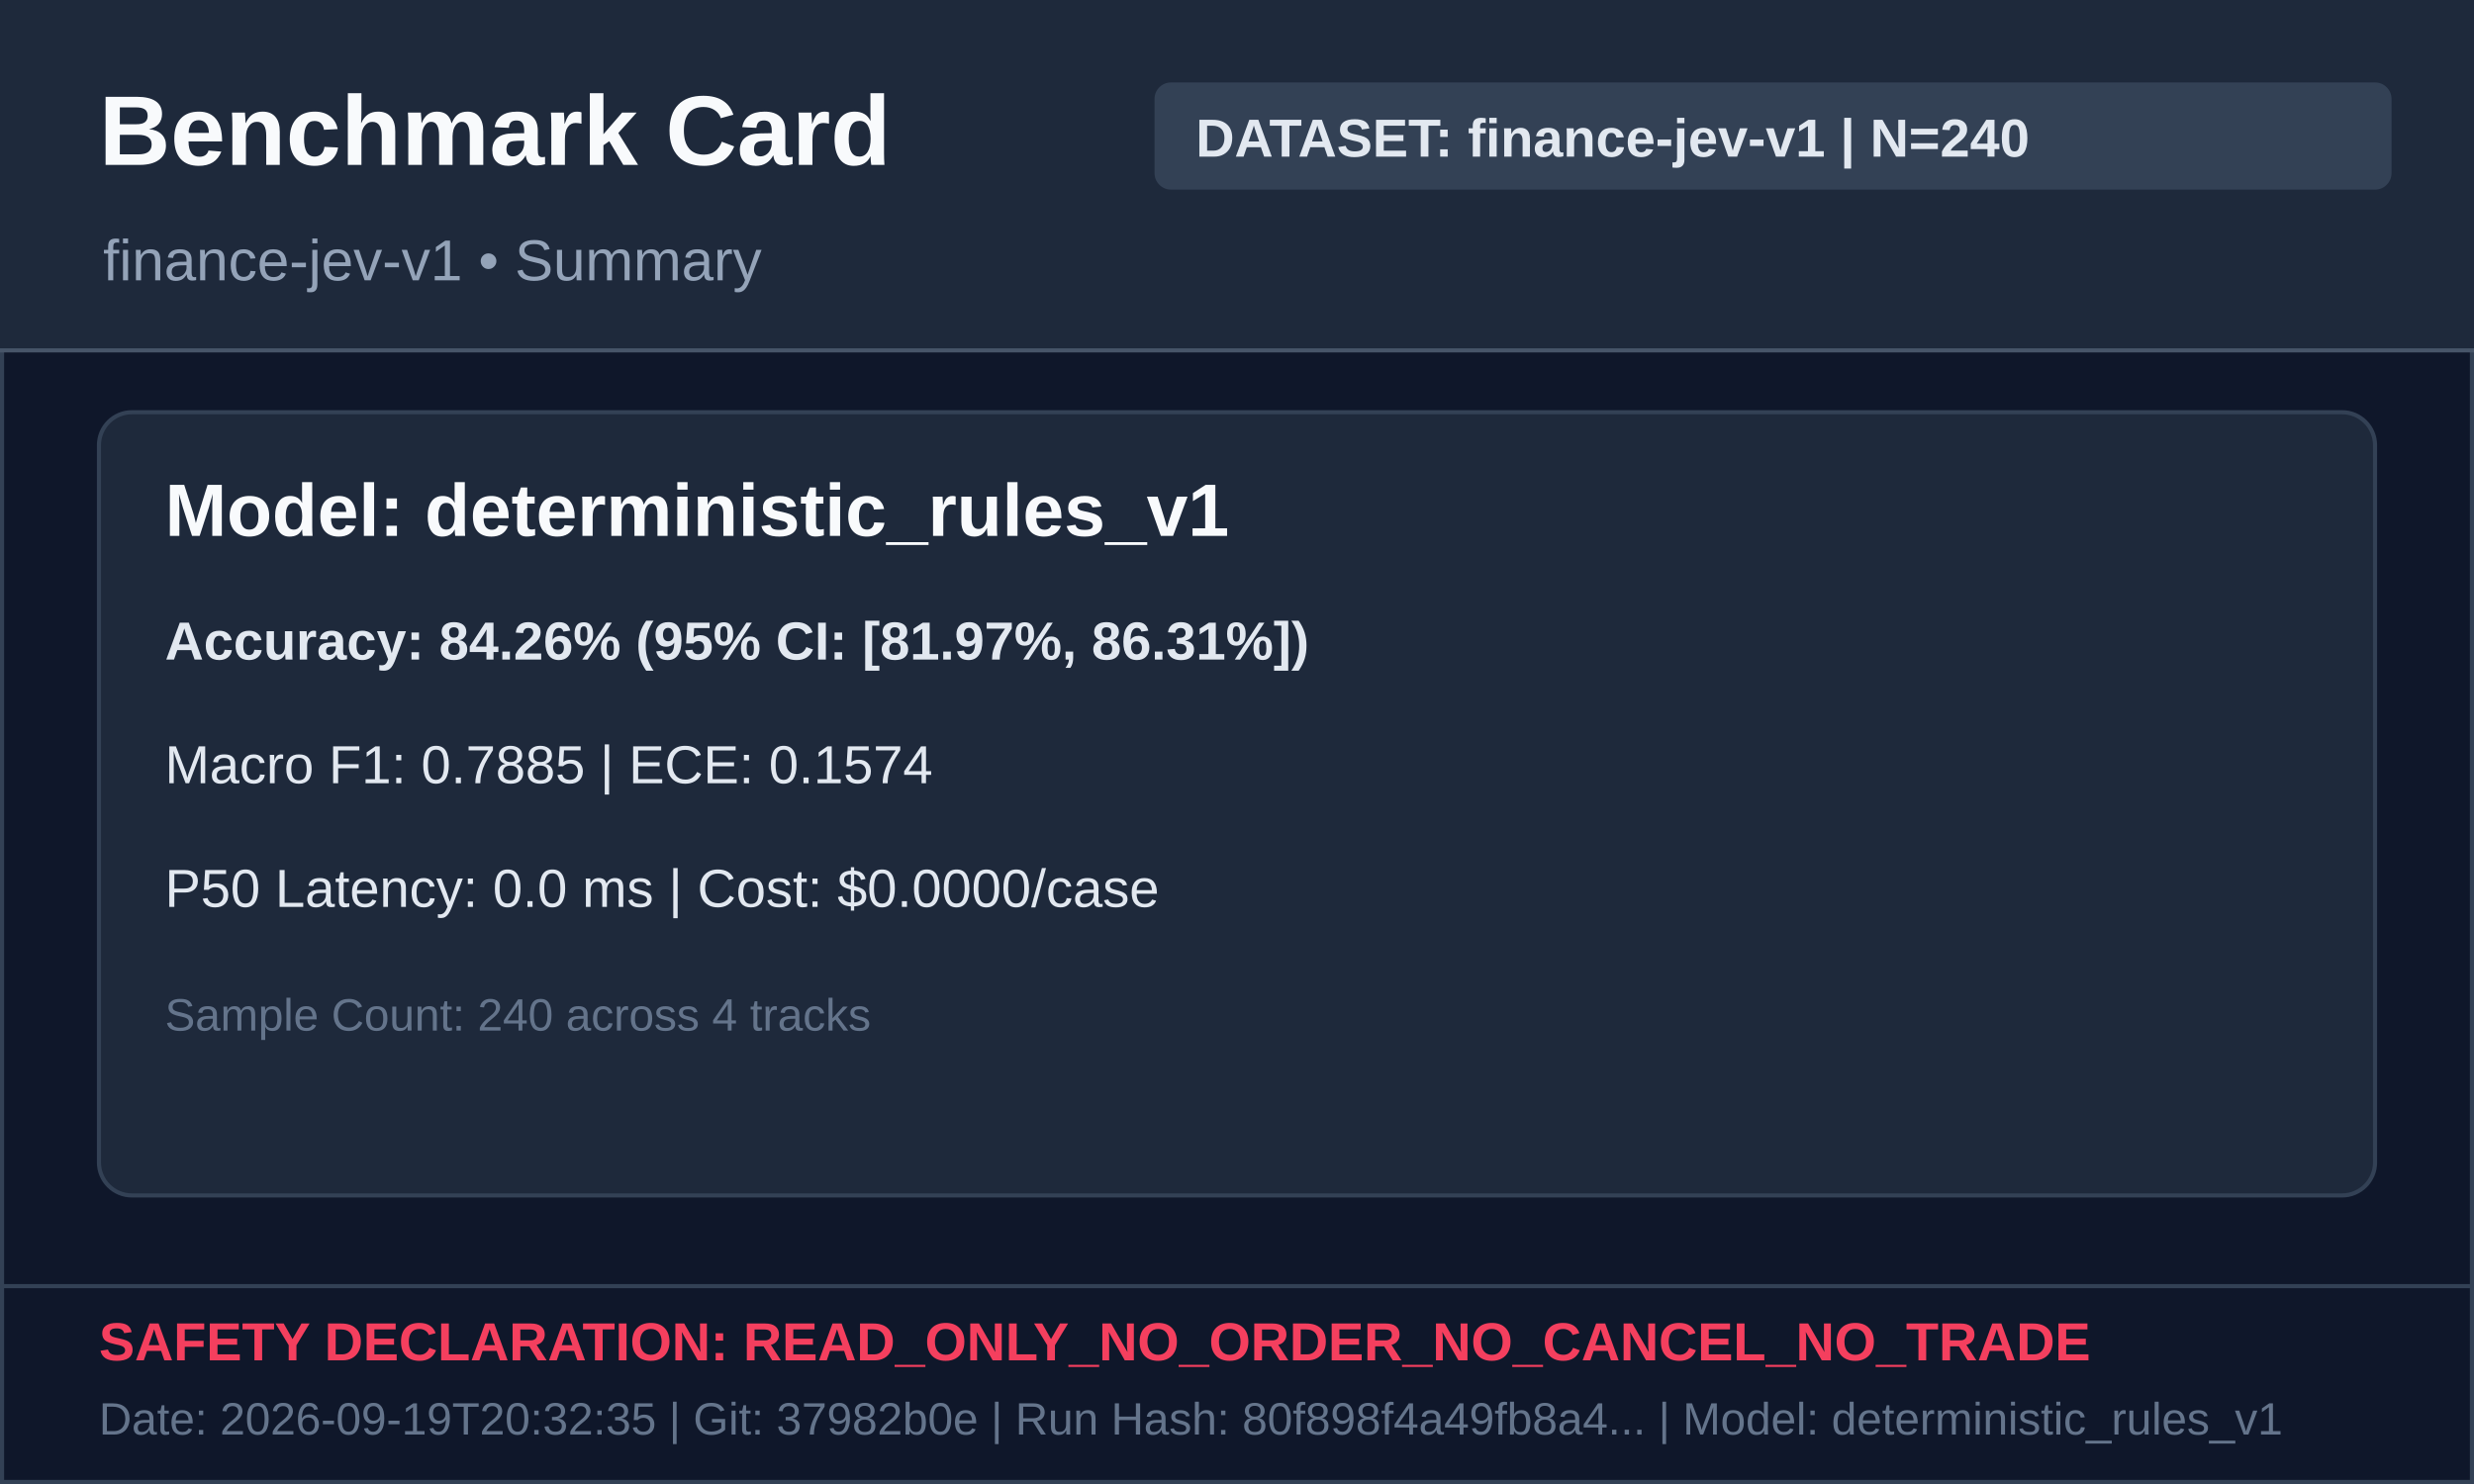
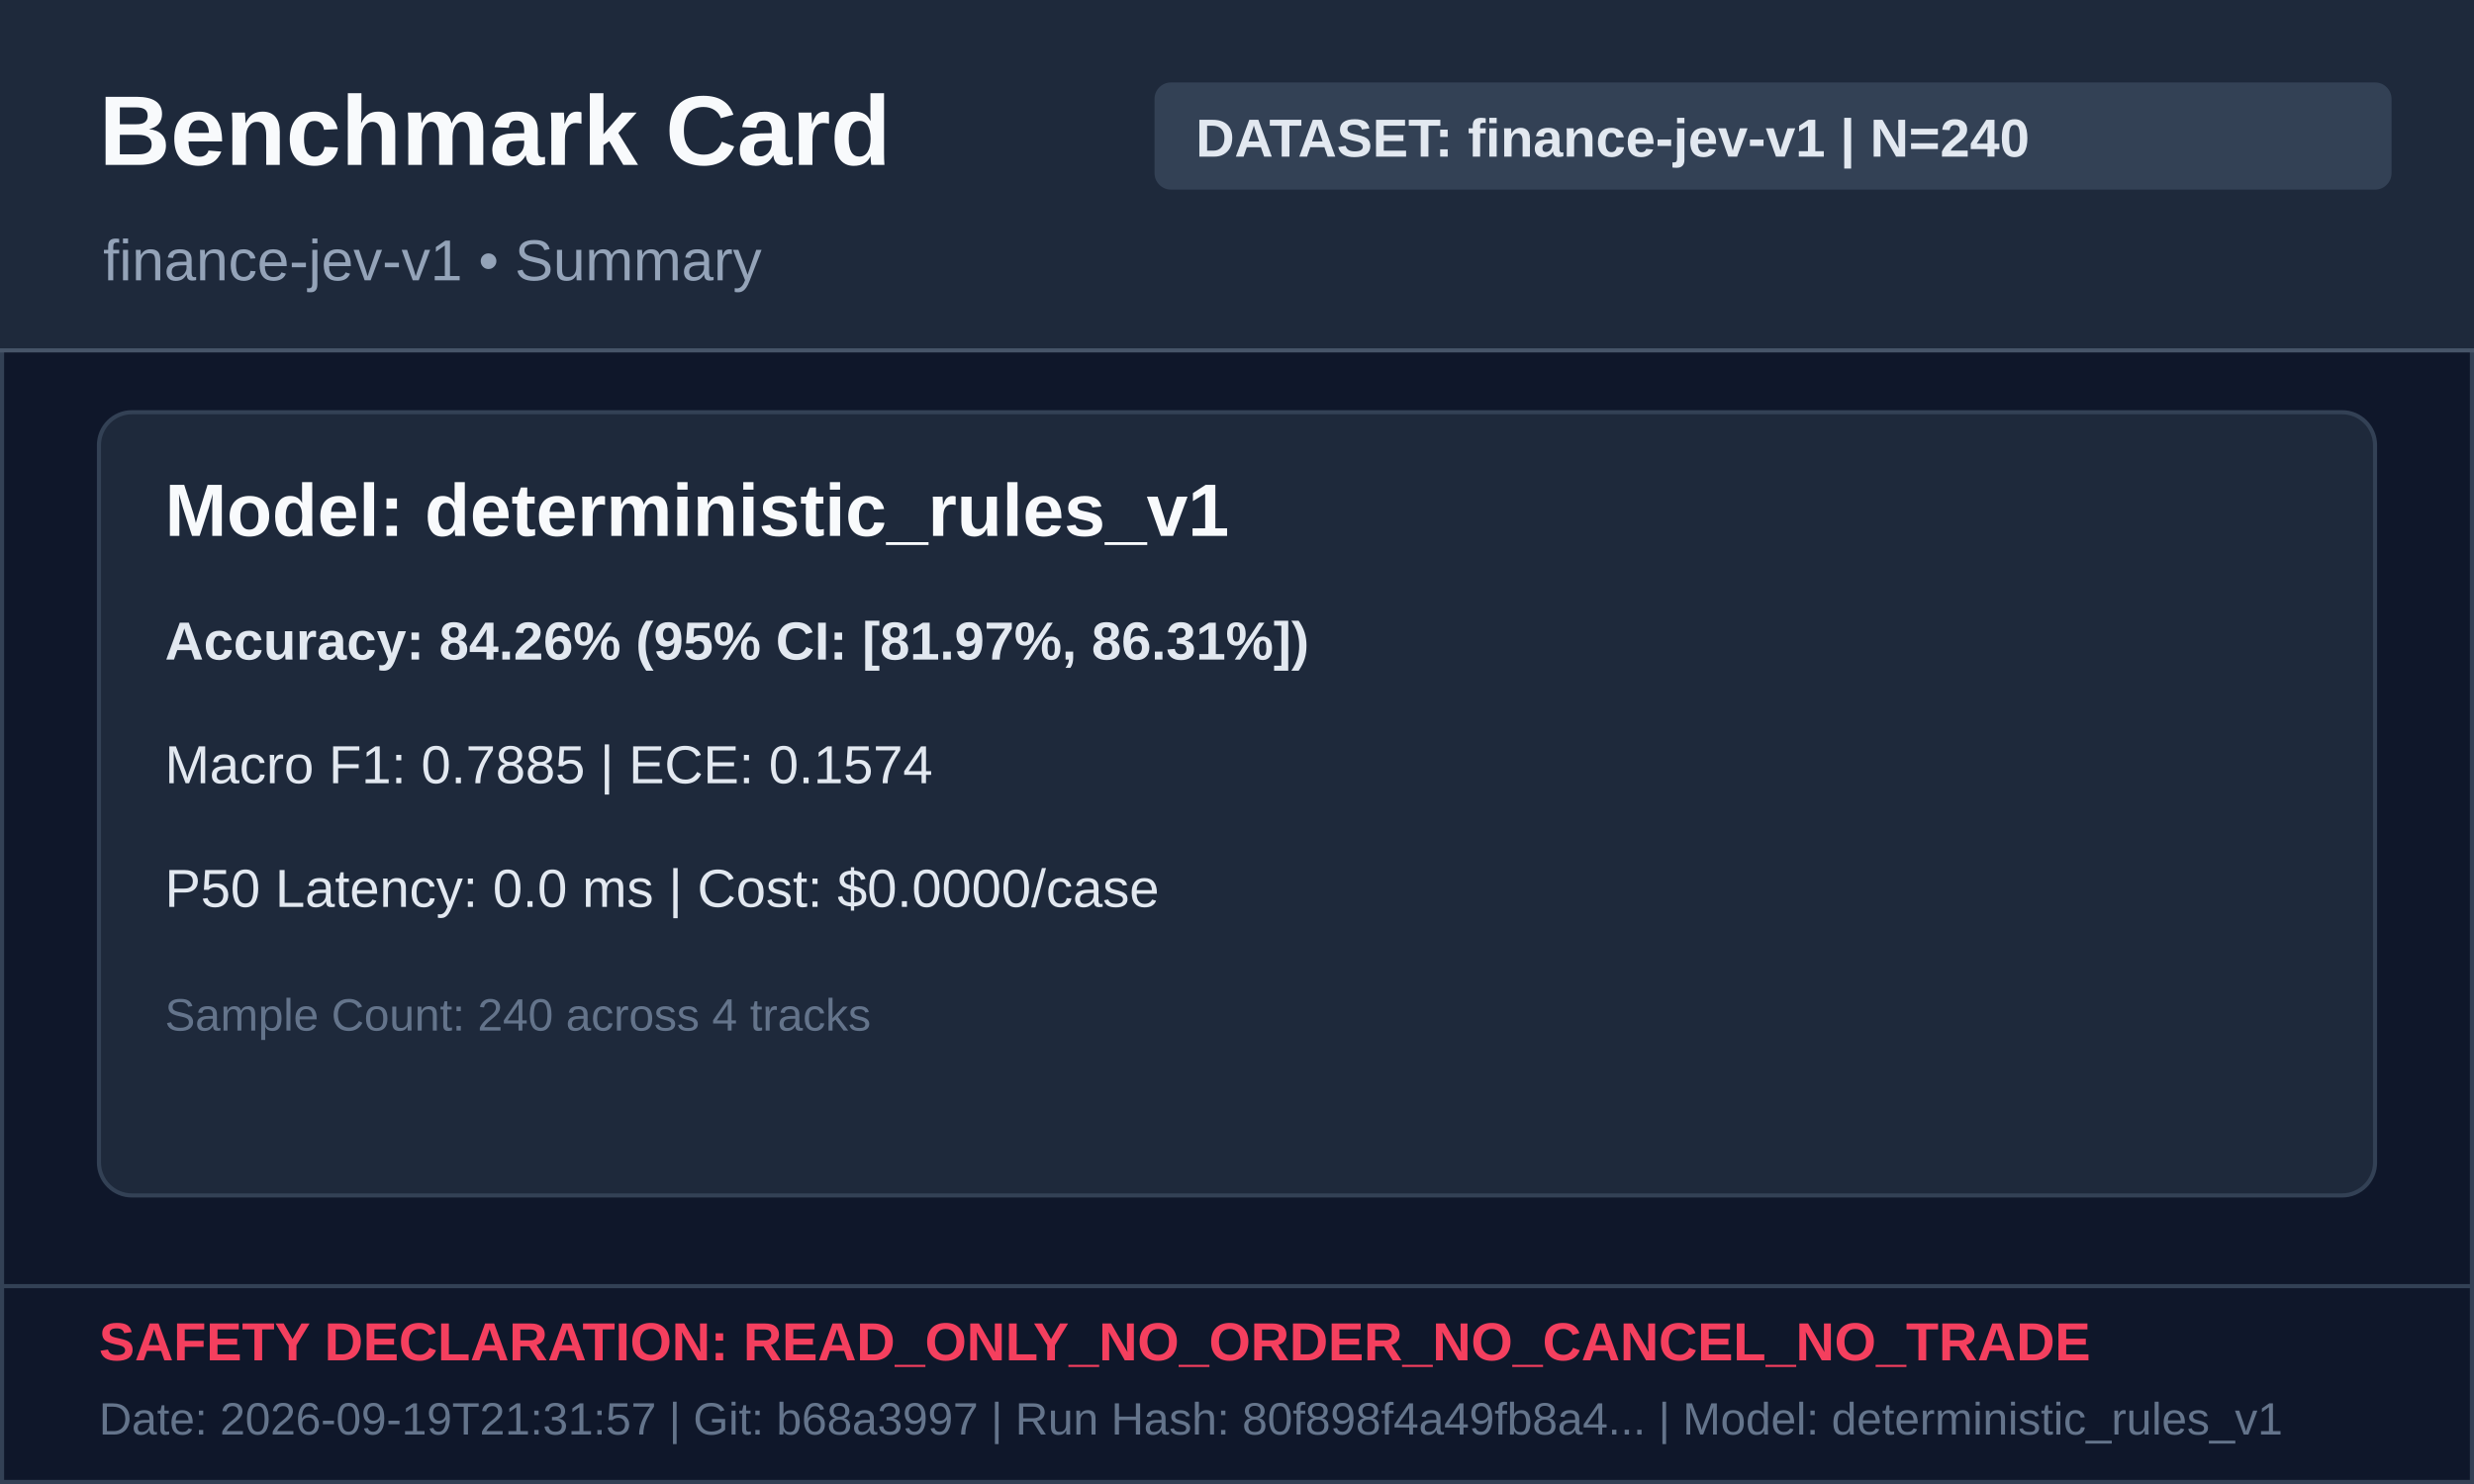
<svg xmlns="http://www.w3.org/2000/svg" width="600" height="360" viewBox="0 0 600 360">
  <style>
    .title { font-family: -apple-system, BlinkMacSystemFont, 'Segoe UI', Arial, sans-serif; font-size: 24px; font-weight: bold; fill: #f8fafc; }
    .subtitle { font-family: -apple-system, BlinkMacSystemFont, 'Segoe UI', Arial, sans-serif; font-size: 14px; fill: #94a3b8; }
    .heading { font-family: -apple-system, BlinkMacSystemFont, 'Segoe UI', Arial, sans-serif; font-size: 18px; font-weight: bold; fill: #f8fafc; }
    .body { font-family: -apple-system, BlinkMacSystemFont, 'Segoe UI', Arial, sans-serif; font-size: 13px; fill: #e2e8f0; }
    .meta { font-family: -apple-system, BlinkMacSystemFont, 'Segoe UI', Arial, sans-serif; font-size: 11px; fill: #64748b; }
    .safety { font-family: -apple-system, BlinkMacSystemFont, 'Segoe UI', Arial, sans-serif; font-size: 13px; font-weight: bold; fill: #f43f5e; }
  </style>
  <rect width="600" height="360" fill="#0f172a" stroke="#334155" stroke-width="2" />
  <rect width="600" height="85" fill="#1e293b" />
  <line x1="0" y1="85" x2="600" y2="85" stroke="#475569" stroke-width="1" />
  <rect x="280" y="20" width="300" height="26" rx="4" fill="#334155" />
  <text x="290" y="38" class="body" font-weight="bold">DATASET: finance-jev-v1 | N=240</text>
  <text x="24" y="40" class="title">Benchmark Card</text>
  <text x="25" y="68" class="subtitle">finance-jev-v1 • Summary</text>
  <rect x="24" y="100" width="552" height="190" rx="8" fill="#1e293b" stroke="#334155" />
  <text x="40" y="130" class="heading">Model: deterministic_rules_v1</text>
  <text x="40" y="160" class="body" fill="#3b82f6" font-weight="bold">Accuracy: 84.26% (95% CI: [81.97%, 86.31%])</text>
  <text x="40" y="190" class="body">Macro F1: 0.7885  |  ECE: 0.1574</text>
  <text x="40" y="220" class="body">P50 Latency: 0.0 ms  |  Cost: $0.0000/case</text>
  <text x="40" y="250" class="meta">Sample Count: 240 across 4 tracks</text>
  <line x1="0" y1="312" x2="600" y2="312" stroke="#334155" stroke-width="1" />
  <text x="24" y="330" class="safety">SAFETY DECLARATION: READ_ONLY_NO_ORDER_NO_CANCEL_NO_TRADE</text>
-   <text x="24" y="348" class="meta">Date: 2026-09-19T20:32:35 | Git: 37982b0e | Run Hash: 80f898f4a49fb8a4... | Model: deterministic_rules_v1</text>
+   <text x="24" y="348" class="meta">Date: 2026-09-19T21:31:57 | Git: b68a3997 | Run Hash: 80f898f4a49fb8a4... | Model: deterministic_rules_v1</text>
</svg>
